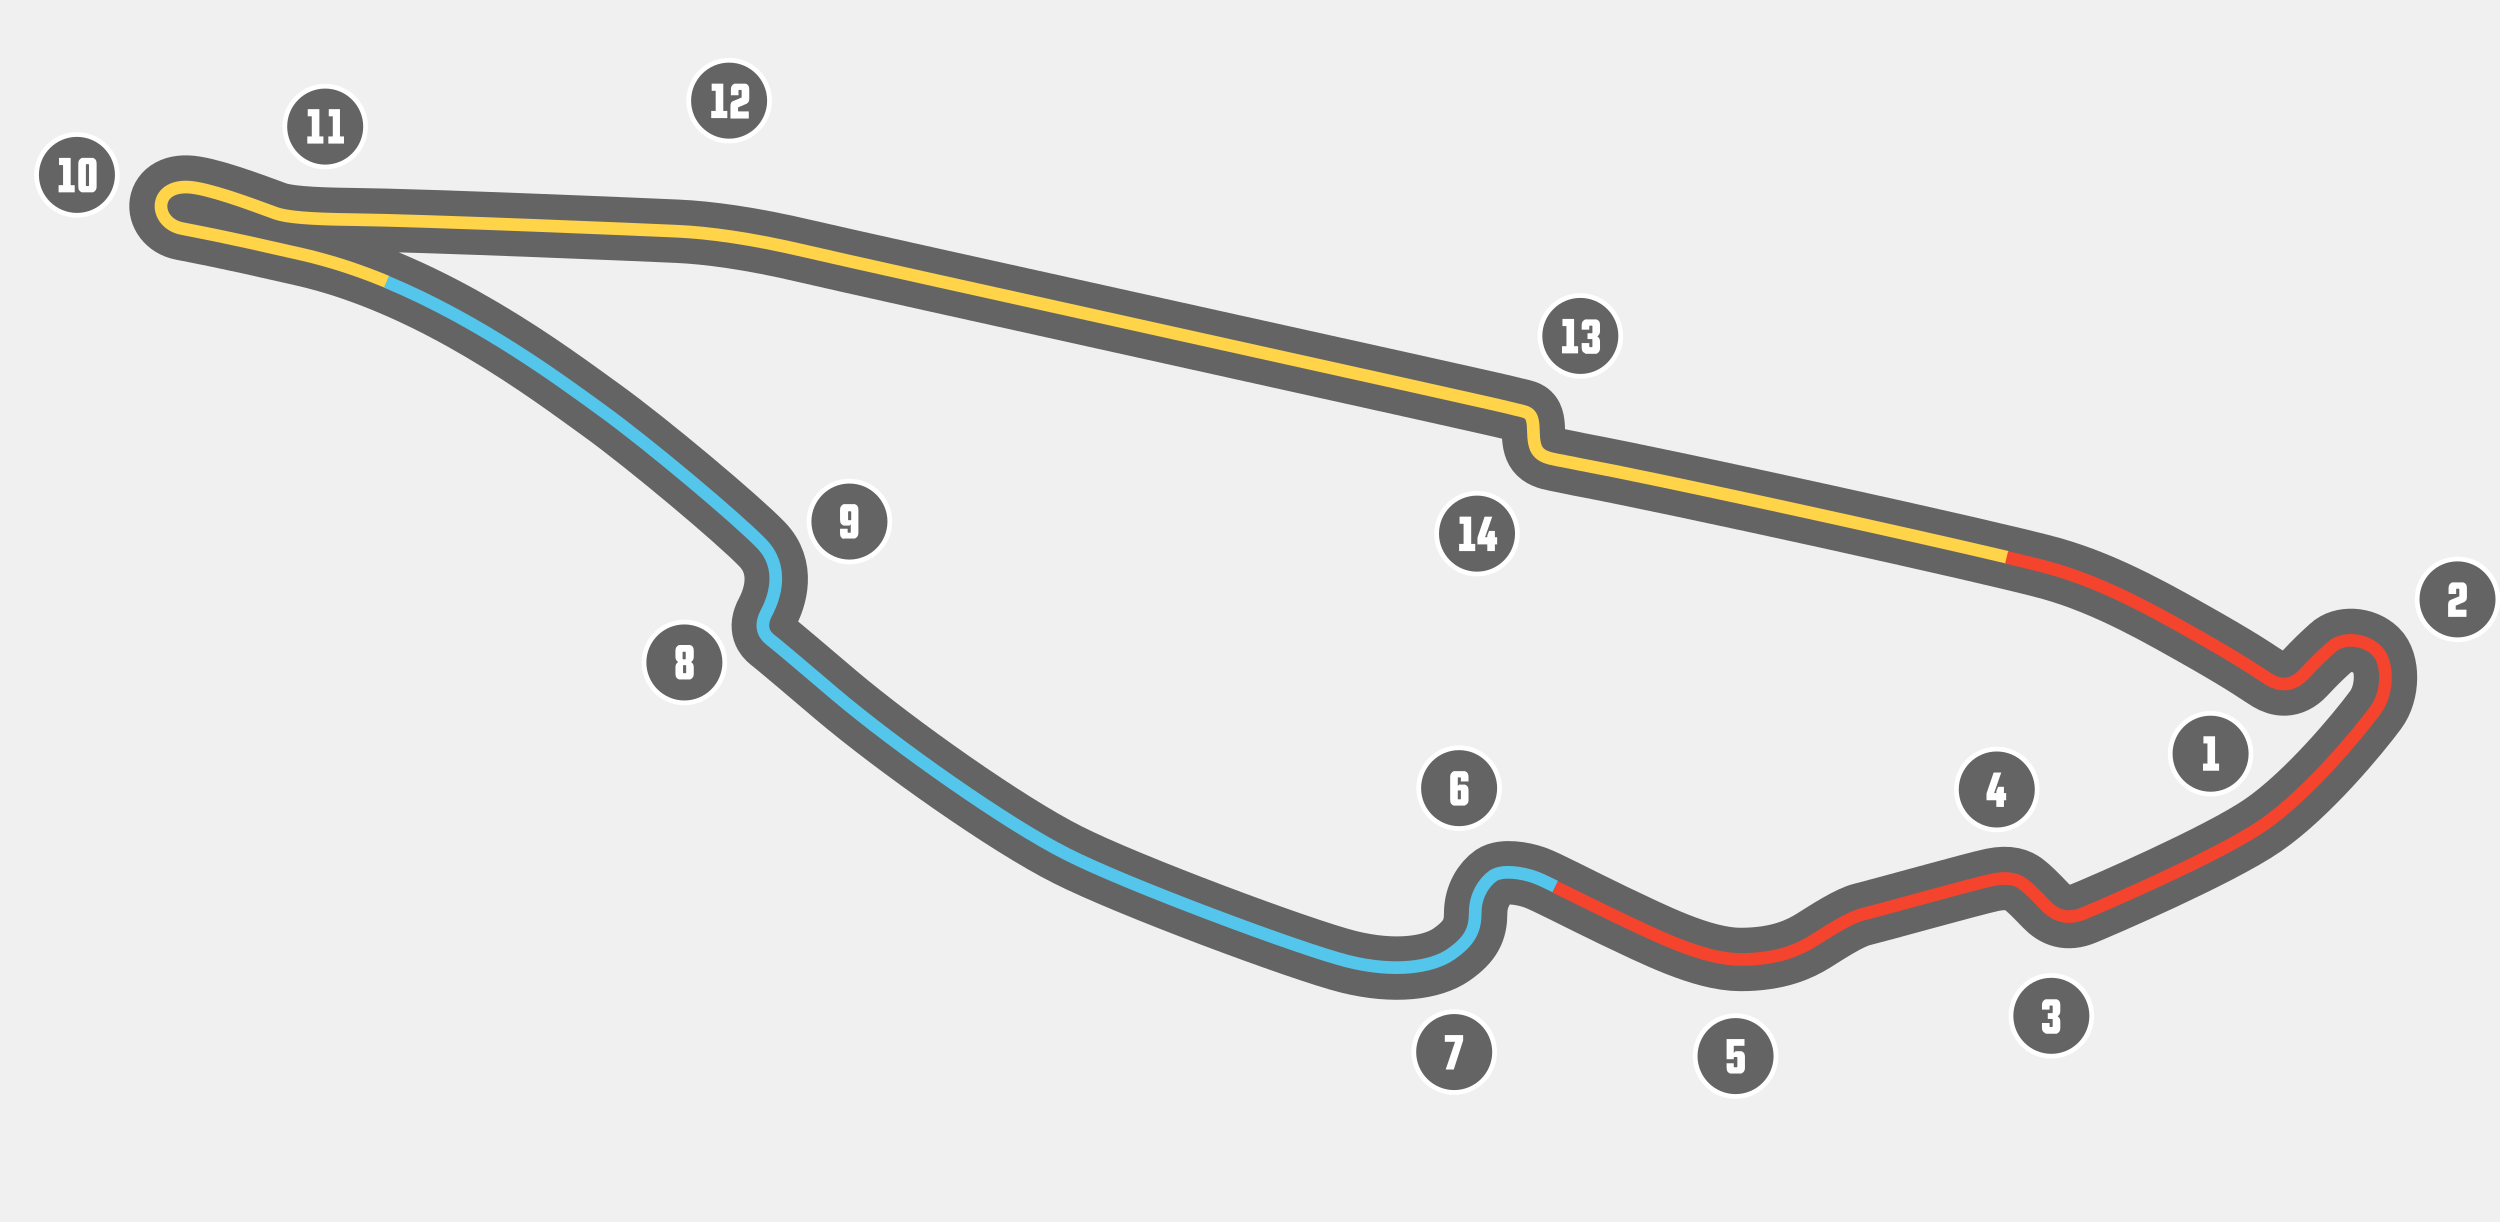
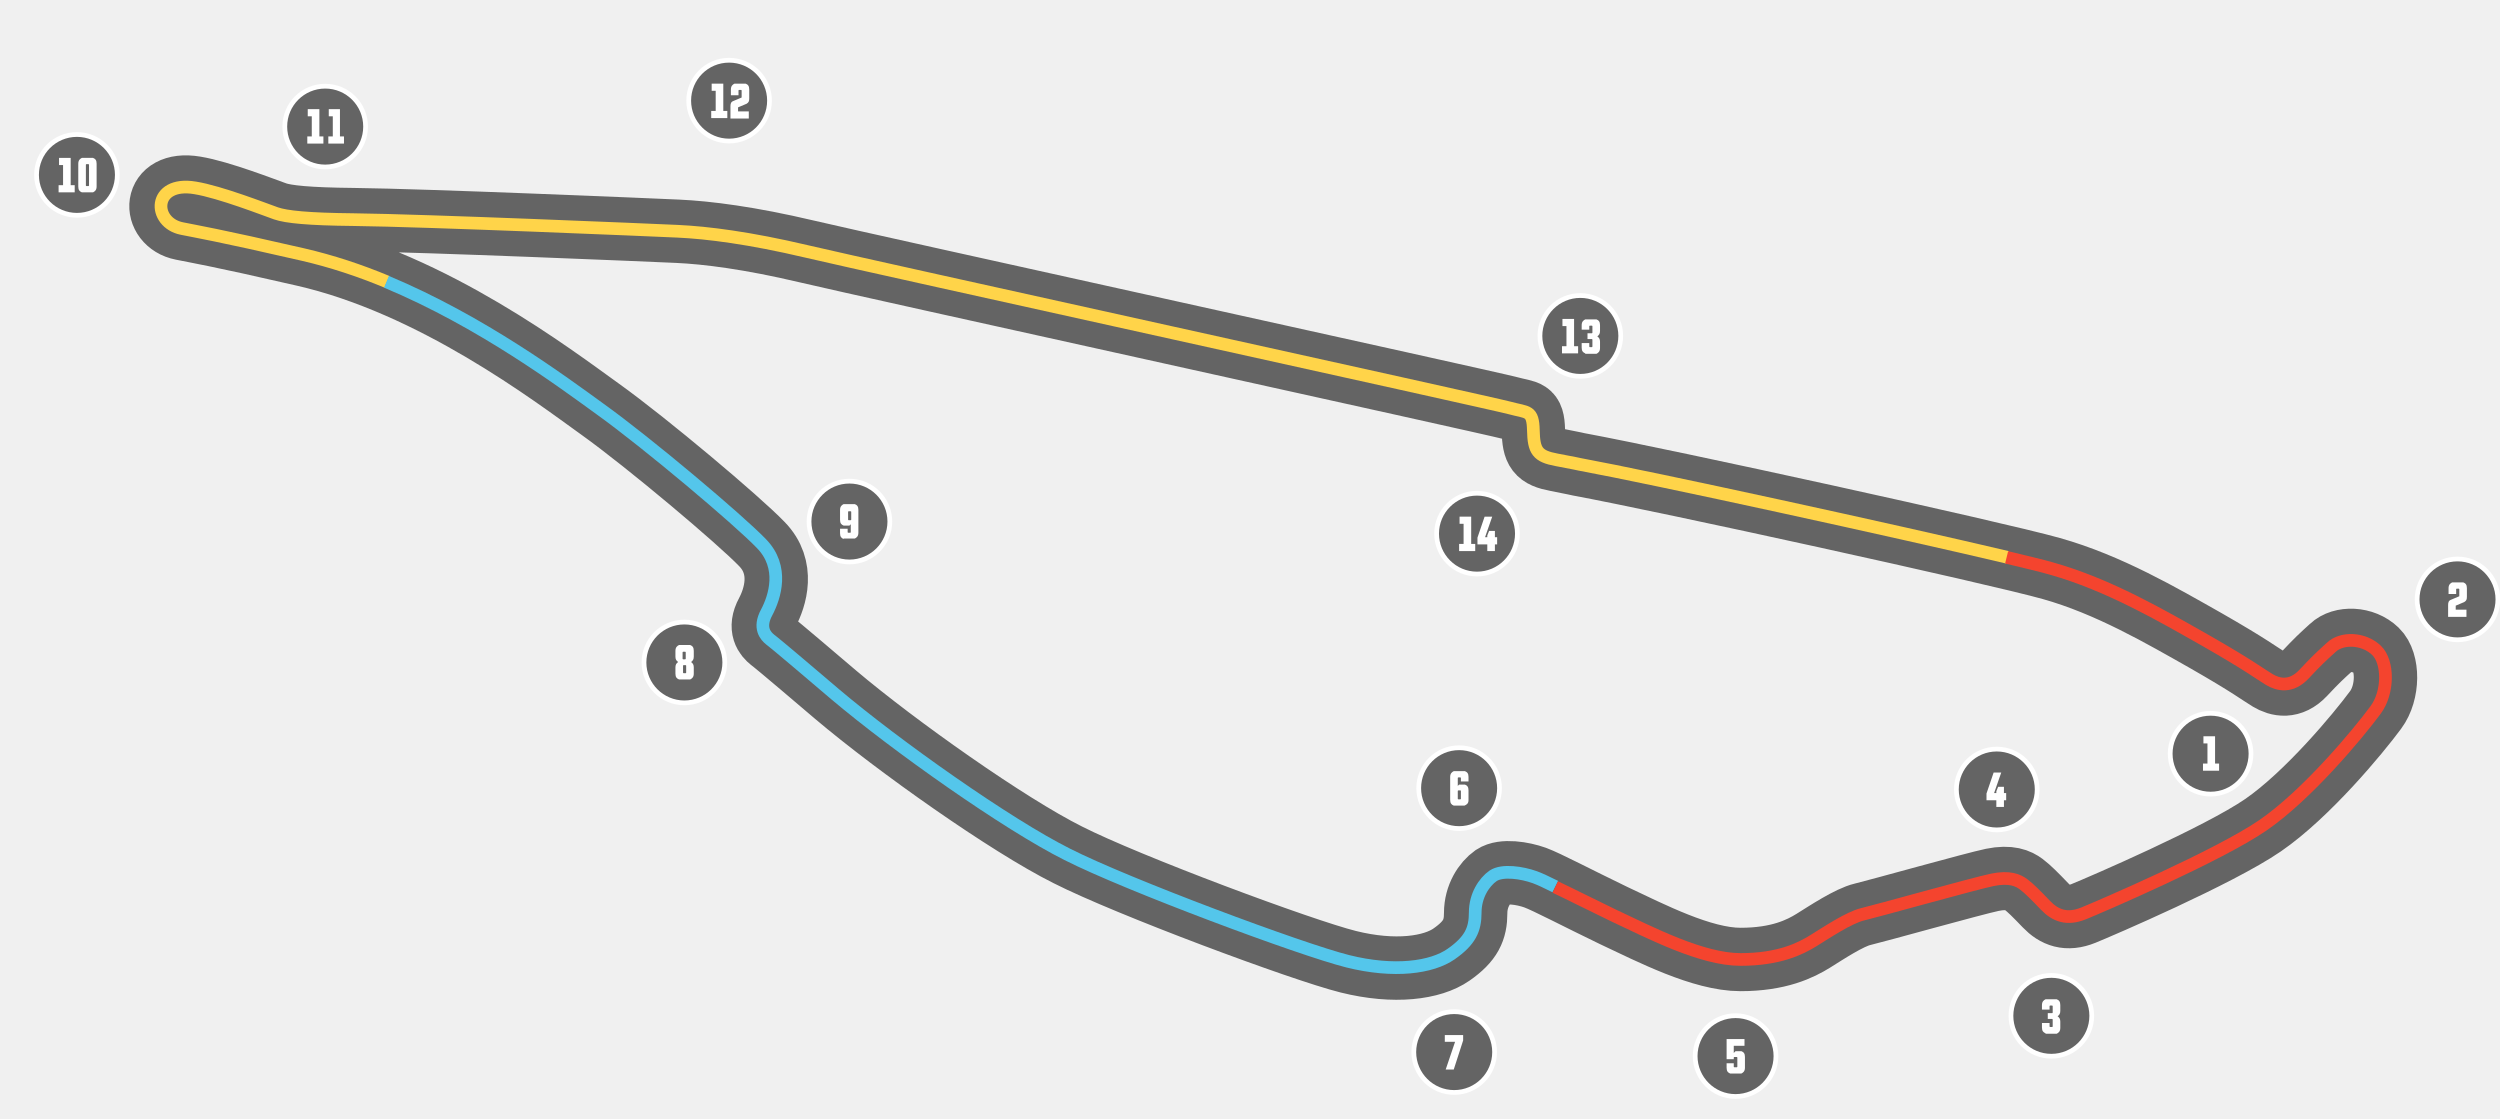
- <svg xmlns="http://www.w3.org/2000/svg" version="1.1" x="0px" y="0px" viewBox="0 0 558.9 273" style="enable-background:new 0 0 558.9 299.3;" xml:space="preserve">
+ <svg xmlns="http://www.w3.org/2000/svg" version="1.1" x="0px" y="0px" viewBox="0.0 0.0 558.9 250.0" style="enable-background:new 0 0 558.9 299.3;" xml:space="preserve">
  <style type="text/css">
	.st0{fill:none;stroke:#646464;stroke-width:14.173;stroke-linecap:round;stroke-linejoin:round;stroke-miterlimit:10;}
	.st1{fill:none;stroke:#FFD449;stroke-width:2.835;stroke-miterlimit:10;}
	.st2{fill:none;stroke:#54C6EB;stroke-width:2.835;stroke-miterlimit:10;}
	.st3{fill:none;stroke:#F4442E;stroke-width:2.835;stroke-miterlimit:10;}
	.st4{fill:none;stroke:#FFFFFF;stroke-width:2.126;}
	.st5{fill:#646464;}
	.st6{fill:#FFFFFF;}
	.st7{fill:none;stroke:#646464;stroke-width:2.835;stroke-miterlimit:10;}
	.st8{fill:#FF3380;}
	.st9{fill:none;stroke:#FF3380;stroke-width:1.984;stroke-miterlimit:10;}
	.st10{fill:#09BC8A;}
	.st11{fill:none;stroke:#09BC8A;stroke-width:1.984;stroke-miterlimit:10;}
	.st12{fill:none;stroke:#09BC8A;stroke-width:2.21;stroke-miterlimit:10;}
	.st13{fill:none;stroke:#646464;stroke-width:0.709;stroke-miterlimit:10;}
	.st14{fill:none;stroke:#F4442E;stroke-width:5.669;stroke-miterlimit:10;}
	.st15{fill:none;stroke:#54C6EB;stroke-width:5.669;stroke-miterlimit:10;}
	.st16{fill:none;stroke:#FFD449;stroke-width:5.669;stroke-miterlimit:10;}
	.st17{fill:none;stroke:#09BC8A;stroke-width:2.835;stroke-miterlimit:10;}
	.st18{clip-path:url(#SVGID_00000161593034639522328540000003610139484255554493_);}
	.st19{fill:#F4442E;}
	.st20{fill:#54C6EB;}
	.st21{fill:#FFD449;}
</style>
  <g id="コース">
    <path class="st0" d="M352.9,103.8c19.4,3.6,92.9,19.7,105.7,23.3c12.8,3.6,24.6,10.5,34.5,16.1c9.8,5.6,12.2,7.5,14.2,8.7   s4.9,1.9,7.8-1.2s3.9-4,6.1-6c2.3-2.2,7.2-2.1,10.1,0.7c2.7,2.6,2.7,9.4-0.2,13.3c-3.9,5.3-15.3,19-25.2,25.8   c-9.9,6.8-36.4,18.2-40.1,19.7c-3.7,1.5-6.3,0.5-8.5-1.8s-3.7-3.8-4.9-4.7c-1.2-0.9-3.1-1.8-7-1c-3.9,0.8-26,7-29,7.7   s-8.1,4.1-11,5.9c-2.9,1.8-7.7,4.2-16.3,4.2s-20-5.9-28.3-9.8c-8.3-4-14.9-7.5-17.6-8.5c-2.8-1-7.2-1.7-9.3-0.3c-2,1.4-4,4.4-4,8.2   s-1.1,6.3-5.4,9.3c-4.3,3-12.7,4.2-23.1,1.6c-10.4-2.6-49.3-17.1-62.7-23.9c-13.4-6.7-38.3-24.3-51.9-35.8   c-13.5-11.5-13.5-11.4-14.5-12.2c-1-0.8-2.7-2.6-0.8-6.1c1.8-3.4,4-10.1-1.2-15.4c-5.1-5.3-25.5-22.5-36.1-30.1   S96.9,63.5,67.7,56.9c-19.1-4.4-24.1-5.2-27-5.8c-6.7-1.3-6.7-10.7,2.9-9.1c5.6,0.9,15.8,4.9,18.1,5.7c2.3,0.8,7.2,1.3,17.3,1.4   c16.5,0.2,65.9,2.3,72.5,2.6c6.6,0.3,16.1,1.5,28.8,4.5c12.6,3,153.2,33.9,157.2,35s5.2,0.4,5.3,5c0.1,4.6,0.9,5.8,5.2,6.6   C352.1,103.6,352.9,103.8,352.9,103.8z" />
  </g>
  <g id="セクター">
    <path class="st1" d="M86.5,63c-6-2.5-12.3-4.6-18.8-6.1c-19.1-4.4-24.1-5.2-27-5.8c-6.7-1.3-6.7-10.7,2.9-9.1   c5.6,0.9,15.8,4.9,18.1,5.7c2.3,0.8,7.2,1.3,17.3,1.4c16.5,0.2,65.9,2.3,72.5,2.6c6.6,0.3,16.1,1.5,28.8,4.5   c12.6,3,153.2,33.9,157.2,35s5.2,0.4,5.3,5c0.1,4.6,0.9,5.8,5.2,6.6c4.3,0.8,5.1,1,5.1,1c16.3,3,71.2,15,95.7,20.8" />
    <path class="st2" d="M347.7,198.2c-2-1-3.5-1.7-4.6-2.1c-2.8-1-7.2-1.7-9.3-0.3c-2,1.4-4,4.4-4,8.2s-1.1,6.3-5.4,9.3   c-4.3,3-12.7,4.2-23.1,1.6c-10.4-2.6-49.3-17.1-62.7-23.9c-13.4-6.7-38.3-24.3-51.9-35.8c-13.5-11.5-13.5-11.4-14.5-12.2   c-1-0.8-2.7-2.6-0.8-6.1c1.8-3.4,4-10.1-1.2-15.4c-5.1-5.3-25.5-22.5-36.1-30.1c-8.3-6-26.4-19.5-47.7-28.4" />
    <path class="st3" d="M448.6,124.6c4.5,1.1,8,1.9,10,2.5c12.8,3.6,24.6,10.5,34.5,16.1c9.8,5.6,12.2,7.5,14.2,8.7s4.9,1.9,7.8-1.2   s3.9-4,6.1-6c2.3-2.2,7.2-2.1,10.1,0.7c2.7,2.6,2.7,9.4-0.2,13.3c-3.9,5.3-15.3,19-25.2,25.8c-9.9,6.8-36.4,18.2-40.1,19.7   c-3.7,1.5-6.3,0.5-8.5-1.8s-3.7-3.8-4.9-4.7c-1.2-0.9-3.1-1.8-7-1c-3.9,0.8-26,7-29,7.7s-8.1,4.1-11,5.9c-2.9,1.8-7.7,4.2-16.3,4.2   s-20-5.9-28.3-9.8c-5.2-2.5-9.7-4.8-13.1-6.4" />
  </g>
  <g id="コーナー番号">
    <g>
      <g>
        <circle class="st4" cx="494.2" cy="168.5" r="8.5" />
        <circle class="st5" cx="494.2" cy="168.5" r="8.5" />
      </g>
      <g>
        <path class="st6" d="M492.5,172.3v-1.6h1v-4.5h-0.9v-1.6h2.6v6.1h0.9v1.6H492.5z" />
      </g>
    </g>
    <g>
      <g>
        <circle class="st4" cx="549.4" cy="134" r="8.5" />
        <circle class="st5" cx="549.4" cy="134" r="8.5" />
      </g>
      <g>
        <path class="st6" d="M547.3,137.9v-2.6c0-0.6,0.1-1,0.6-1.2l1.9-0.8v-1.6l-0.1-0.1h-0.5l-0.1,0.1v1.1h-1.7v-1.3     c0-0.8,0.4-1.1,0.8-1.3h2.5c0.5,0.2,0.8,0.5,0.8,1.3v1.9c0,0.6-0.1,0.9-0.6,1.2l-1.9,0.8v0.9h2.4v1.6H547.3z" />
      </g>
    </g>
    <g>
      <g>
        <circle class="st4" cx="458.6" cy="227.1" r="8.5" />
        <circle class="st5" cx="458.6" cy="227.1" r="8.5" />
      </g>
      <g>
        <path class="st6" d="M457.3,231c-0.5-0.2-0.8-0.5-0.8-1.3v-1h1.7v0.8l0.1,0.1h0.5l0.1-0.1v-1.6l-0.1-0.1h-1v-1.3h1l0.1-0.1v-1.5     l-0.1-0.1h-0.5l-0.1,0.1v0.8h-1.7v-1c0-0.8,0.4-1.1,0.8-1.3h2.5c0.5,0.2,0.8,0.5,0.8,1.3v1.3c0,0.6-0.2,0.9-0.6,1.2     c0.4,0.3,0.6,0.6,0.6,1.2v1.4c0,0.8-0.4,1.1-0.8,1.3H457.3z" />
      </g>
    </g>
    <g>
      <g>
        <circle class="st4" cx="446.4" cy="176.5" r="8.5" />
        <circle class="st5" cx="446.4" cy="176.5" r="8.5" />
      </g>
      <g>
        <path class="st6" d="M448,178.9v1.5h-1.7v-1.5h-2.2v-1.5l1.6-4.7h1.7l-1.6,4.6h0.5v-0.4l0.4-1h1.3v1.4h0.5v1.6H448z" />
      </g>
    </g>
    <g>
      <g>
        <circle class="st4" cx="388" cy="236.1" r="8.5" />
        <circle class="st5" cx="388" cy="236.1" r="8.5" />
      </g>
      <g>
        <path class="st6" d="M386.8,240c-0.5-0.2-0.8-0.5-0.8-1.3v-1h1.6v0.8l0.1,0.1h0.6l0.1-0.1v-2.1l-0.1-0.1h-0.6l-0.1,0.1v0.4h-1.6     v-4.5h4v1.5h-2.4v1.6l0.4-0.4h1.3c0.5,0.2,0.8,0.5,0.8,1.3v2.4c0,0.8-0.4,1.1-0.8,1.3H386.8z" />
      </g>
    </g>
    <g>
      <g>
        <circle class="st4" cx="326.2" cy="176.2" r="8.5" />
        <circle class="st5" cx="326.2" cy="176.2" r="8.5" />
      </g>
      <g>
        <path class="st6" d="M327.4,180.1H325c-0.5-0.2-0.8-0.5-0.8-1.3v-5.1c0-0.8,0.4-1.1,0.8-1.3h2.5c0.5,0.2,0.8,0.5,0.8,1.3v1h-1.7     v-0.8l-0.1-0.1h-0.5l-0.1,0.1v1.8l0.3-0.3h1.3c0.5,0.2,0.8,0.5,0.8,1.3v2.2C328.3,179.6,327.9,179.9,327.4,180.1z M326.5,178.7     l0.1-0.1v-1.8l-0.1-0.1h-0.5l-0.1,0.1v1.8l0.1,0.1H326.5z" />
      </g>
    </g>
    <g>
      <g>
        <circle class="st4" cx="325.1" cy="235.2" r="8.5" />
        <circle class="st5" cx="325.1" cy="235.2" r="8.5" />
      </g>
      <g>
        <path class="st6" d="M323.2,239.1l2.1-6.2H323v-1.5h4.1v1.2l-2.1,6.5H323.2z" />
      </g>
    </g>
    <g>
      <g>
        <circle class="st4" cx="153" cy="148.1" r="8.5" />
        <circle class="st5" cx="153" cy="148.1" r="8.5" />
      </g>
      <g>
        <path class="st6" d="M151.8,151.9c-0.5-0.2-0.8-0.5-0.8-1.3v-1.4c0-0.6,0.2-0.9,0.6-1.2c-0.4-0.3-0.6-0.6-0.6-1.2v-1.3     c0-0.8,0.4-1.1,0.8-1.3h2.5c0.5,0.2,0.8,0.5,0.8,1.3v1.3c0,0.6-0.2,0.9-0.6,1.2c0.4,0.3,0.6,0.6,0.6,1.2v1.4     c0,0.8-0.4,1.1-0.8,1.3H151.8z M152.6,147.3l0.1,0.1h0.5l0.1-0.1v-1.5l-0.1-0.1h-0.5l-0.1,0.1V147.3z M153.4,150.4v-1.6l-0.1-0.1     h-0.5l-0.1,0.1v1.6l0.1,0.1h0.5L153.4,150.4z" />
      </g>
    </g>
    <g>
      <g>
        <circle class="st4" cx="189.9" cy="116.6" r="8.5" />
        <circle class="st5" cx="189.9" cy="116.6" r="8.5" />
      </g>
      <g>
        <path class="st6" d="M188.6,120.5c-0.5-0.2-0.8-0.5-0.8-1.3v-1h1.7v0.8l0.1,0.1h0.5l0.1-0.1v-1.8l-0.3,0.3h-1.3     c-0.5-0.2-0.8-0.5-0.8-1.3v-2.2c0-0.8,0.4-1.1,0.8-1.3h2.5c0.5,0.2,0.8,0.5,0.8,1.3v5.1c0,0.8-0.4,1.1-0.8,1.3H188.6z      M190.3,116.2v-1.8l-0.1-0.1h-0.5l-0.1,0.1v1.8l0.1,0.1h0.5L190.3,116.2z" />
      </g>
    </g>
    <g>
      <g>
        <circle class="st4" cx="17.2" cy="39.1" r="8.5" />
        <circle class="st5" cx="17.2" cy="39.1" r="8.5" />
      </g>
      <g>
        <path class="st6" d="M13.1,43v-1.6h1v-4.5h-0.9v-1.6h2.6v6.1h0.9V43H13.1z" />
        <path class="st6" d="M20.8,43h-2.5c-0.5-0.2-0.8-0.5-0.8-1.3v-5.1c0-0.8,0.4-1.1,0.8-1.3h2.5c0.5,0.2,0.8,0.5,0.8,1.3v5.1     C21.6,42.5,21.2,42.8,20.8,43z M19.9,36.8l-0.1-0.1h-0.5l-0.1,0.1v4.7l0.1,0.1h0.5l0.1-0.1V36.8z" />
      </g>
    </g>
    <g>
      <g>
        <circle class="st4" cx="72.7" cy="28.3" r="8.5" />
        <circle class="st5" cx="72.7" cy="28.3" r="8.5" />
      </g>
      <g>
        <path class="st6" d="M68.7,32.1v-1.6h1v-4.5h-0.9v-1.6h2.6v6.1h0.9v1.6H68.7z" />
        <path class="st6" d="M73.4,32.1v-1.6h1v-4.5h-0.9v-1.6H76v6.1h0.9v1.6H73.4z" />
      </g>
    </g>
    <g>
      <g>
        <circle class="st4" cx="163" cy="22.5" r="8.5" />
        <circle class="st5" cx="163" cy="22.5" r="8.5" />
      </g>
      <g>
        <path class="st6" d="M159,26.4v-1.6h1v-4.5h-0.9v-1.6h2.6v6.1h0.9v1.6H159z" />
        <path class="st6" d="M163.3,26.4v-2.6c0-0.6,0.1-1,0.6-1.2l1.9-0.8v-1.6l-0.1-0.1h-0.5l-0.1,0.1v1.1h-1.7V20     c0-0.8,0.4-1.1,0.8-1.3h2.5c0.5,0.2,0.8,0.5,0.8,1.3V22c0,0.6-0.1,0.9-0.6,1.2L165,24v0.9h2.4v1.6H163.3z" />
      </g>
    </g>
    <g>
      <g>
        <circle class="st4" cx="353.3" cy="75.1" r="8.5" />
        <circle class="st5" cx="353.3" cy="75.1" r="8.5" />
      </g>
      <g>
        <path class="st6" d="M349.2,79v-1.6h1v-4.5h-0.9v-1.6h2.6v6.1h0.9V79H349.2z" />
        <path class="st6" d="M354.4,79c-0.5-0.2-0.8-0.5-0.8-1.3v-1h1.7v0.8l0.1,0.1h0.5l0.1-0.1v-1.6l-0.1-0.1h-1v-1.3h1l0.1-0.1v-1.5     l-0.1-0.1h-0.5l-0.1,0.1v0.8h-1.7v-1c0-0.8,0.4-1.1,0.8-1.3h2.5c0.5,0.2,0.8,0.5,0.8,1.3V74c0,0.6-0.2,0.9-0.6,1.2     c0.4,0.3,0.6,0.6,0.6,1.2v1.4c0,0.8-0.4,1.1-0.8,1.3H354.4z" />
      </g>
    </g>
    <g>
      <g>
        <circle class="st4" cx="330.2" cy="119.3" r="8.5" />
        <circle class="st5" cx="330.2" cy="119.3" r="8.5" />
      </g>
      <g>
        <path class="st6" d="M326.2,123.2v-1.6h1v-4.5h-0.9v-1.6h2.6v6.1h0.9v1.6H326.2z" />
        <path class="st6" d="M334.2,121.7v1.5h-1.7v-1.5h-2.2v-1.5l1.6-4.7h1.7l-1.6,4.6h0.5v-0.4l0.4-1h1.3v1.4h0.5v1.6H334.2z" />
      </g>
    </g>
  </g>
</svg>
